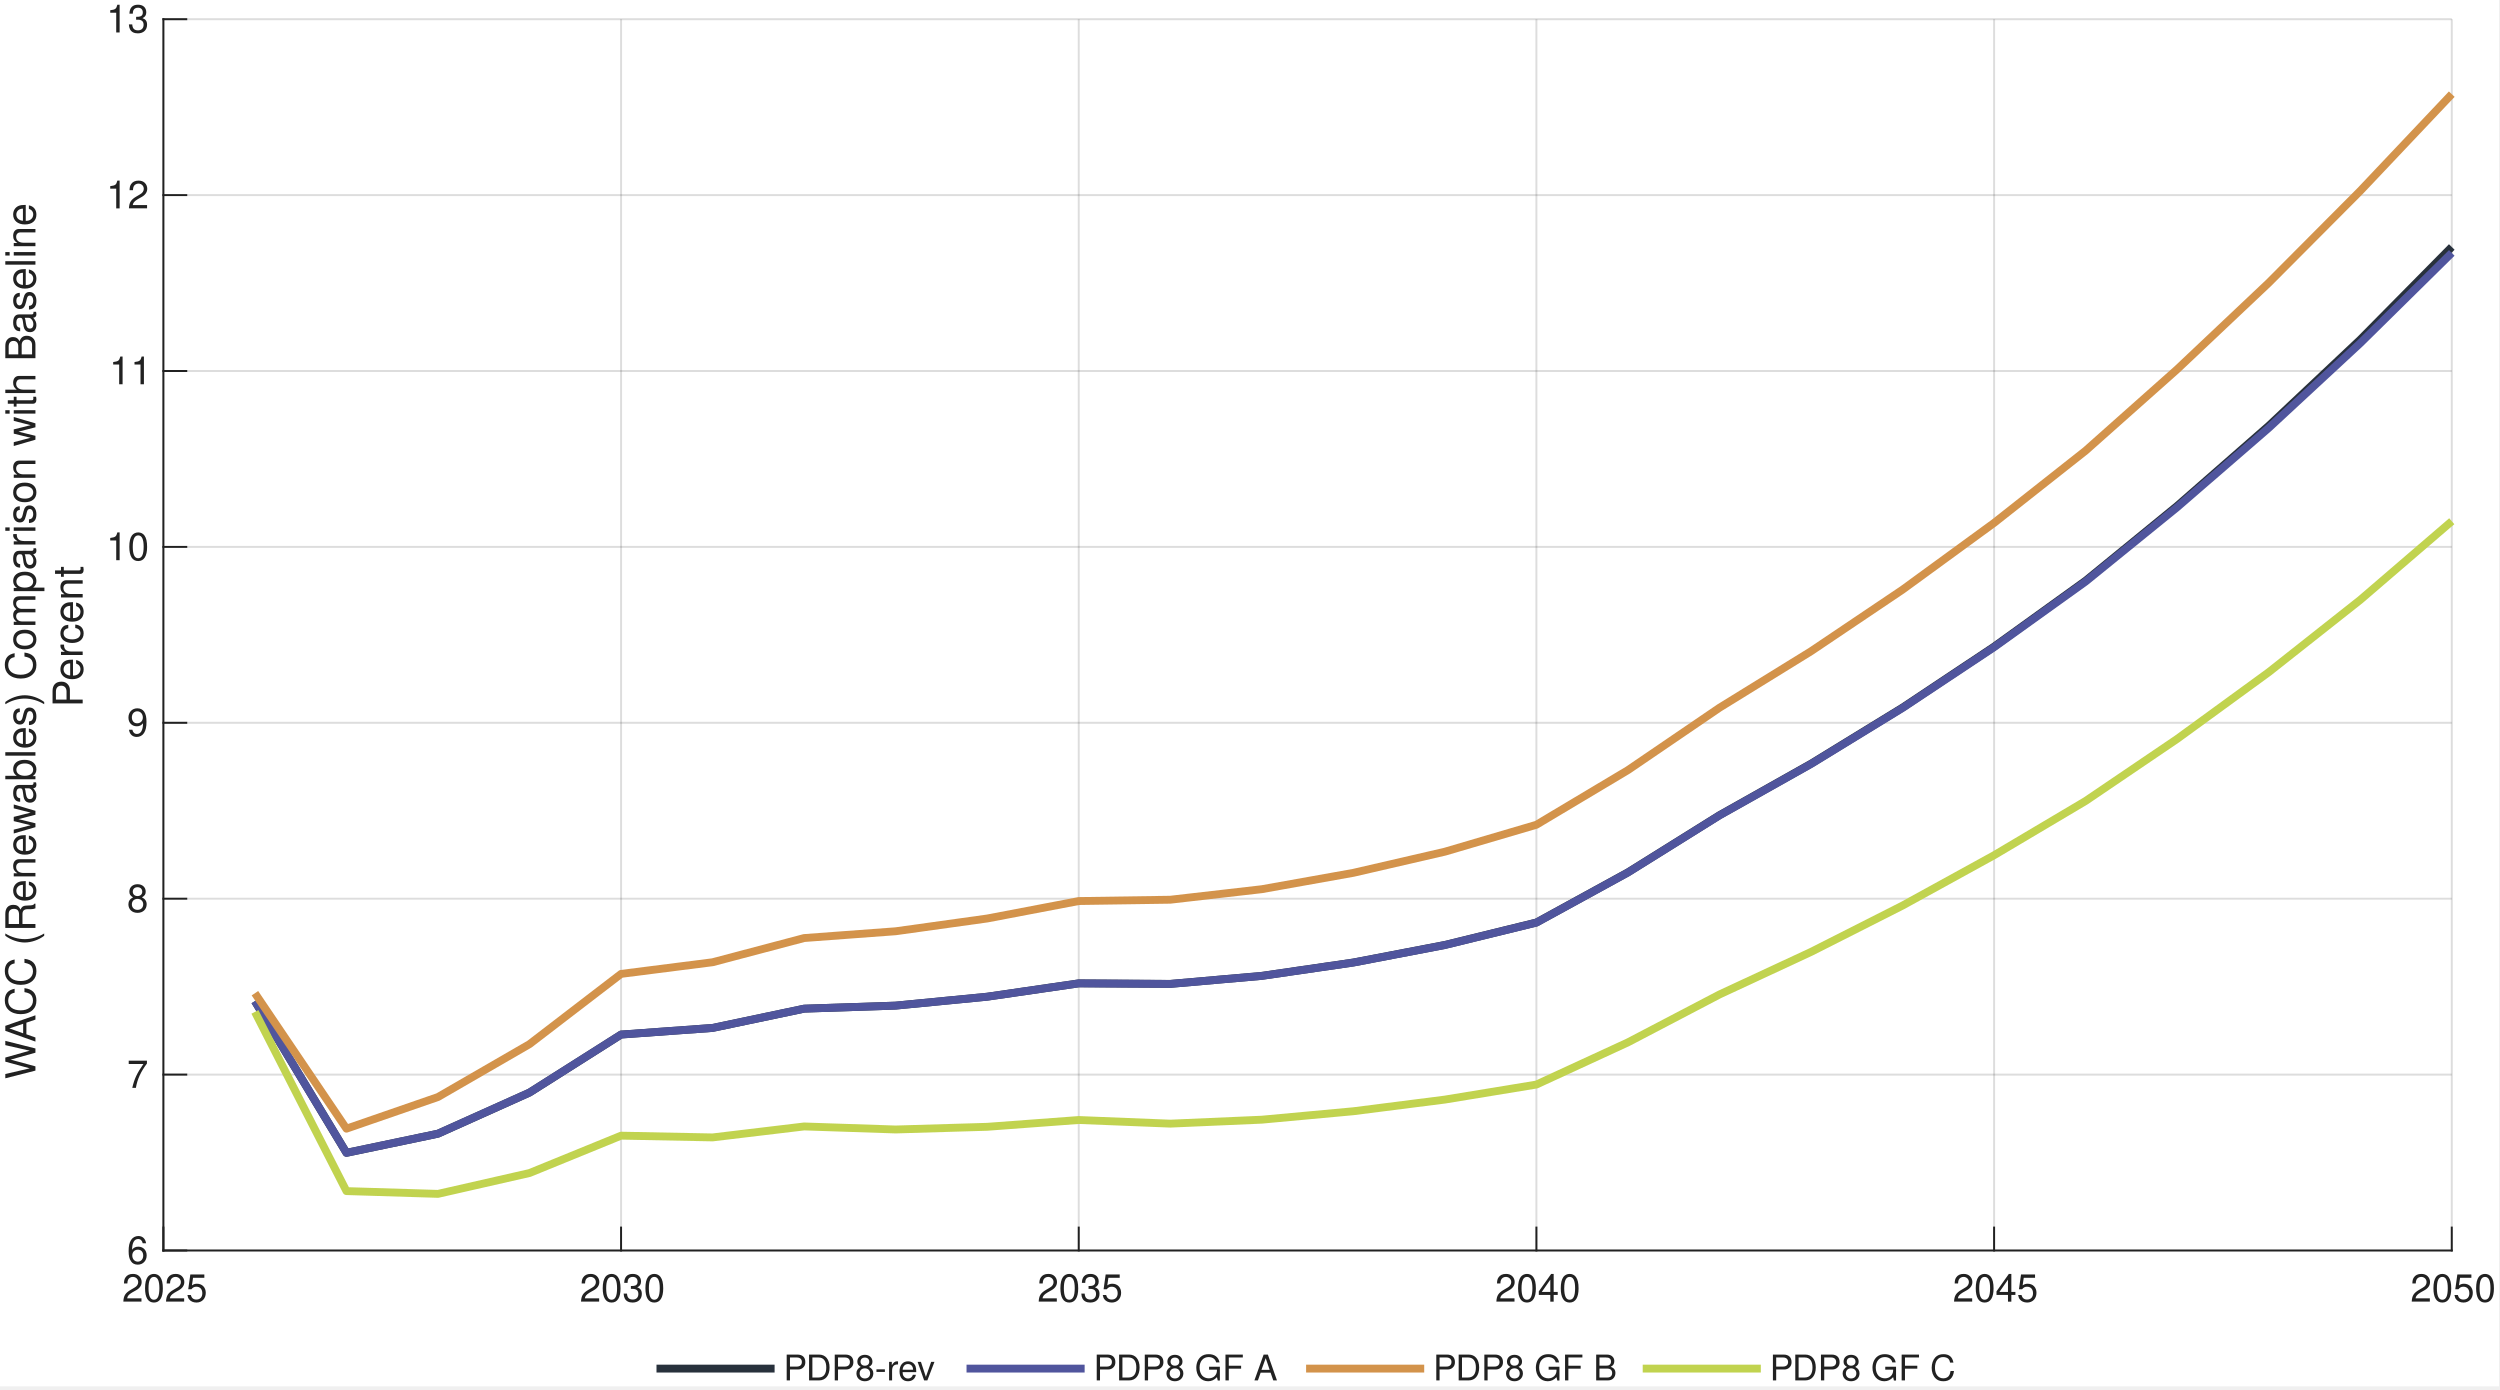
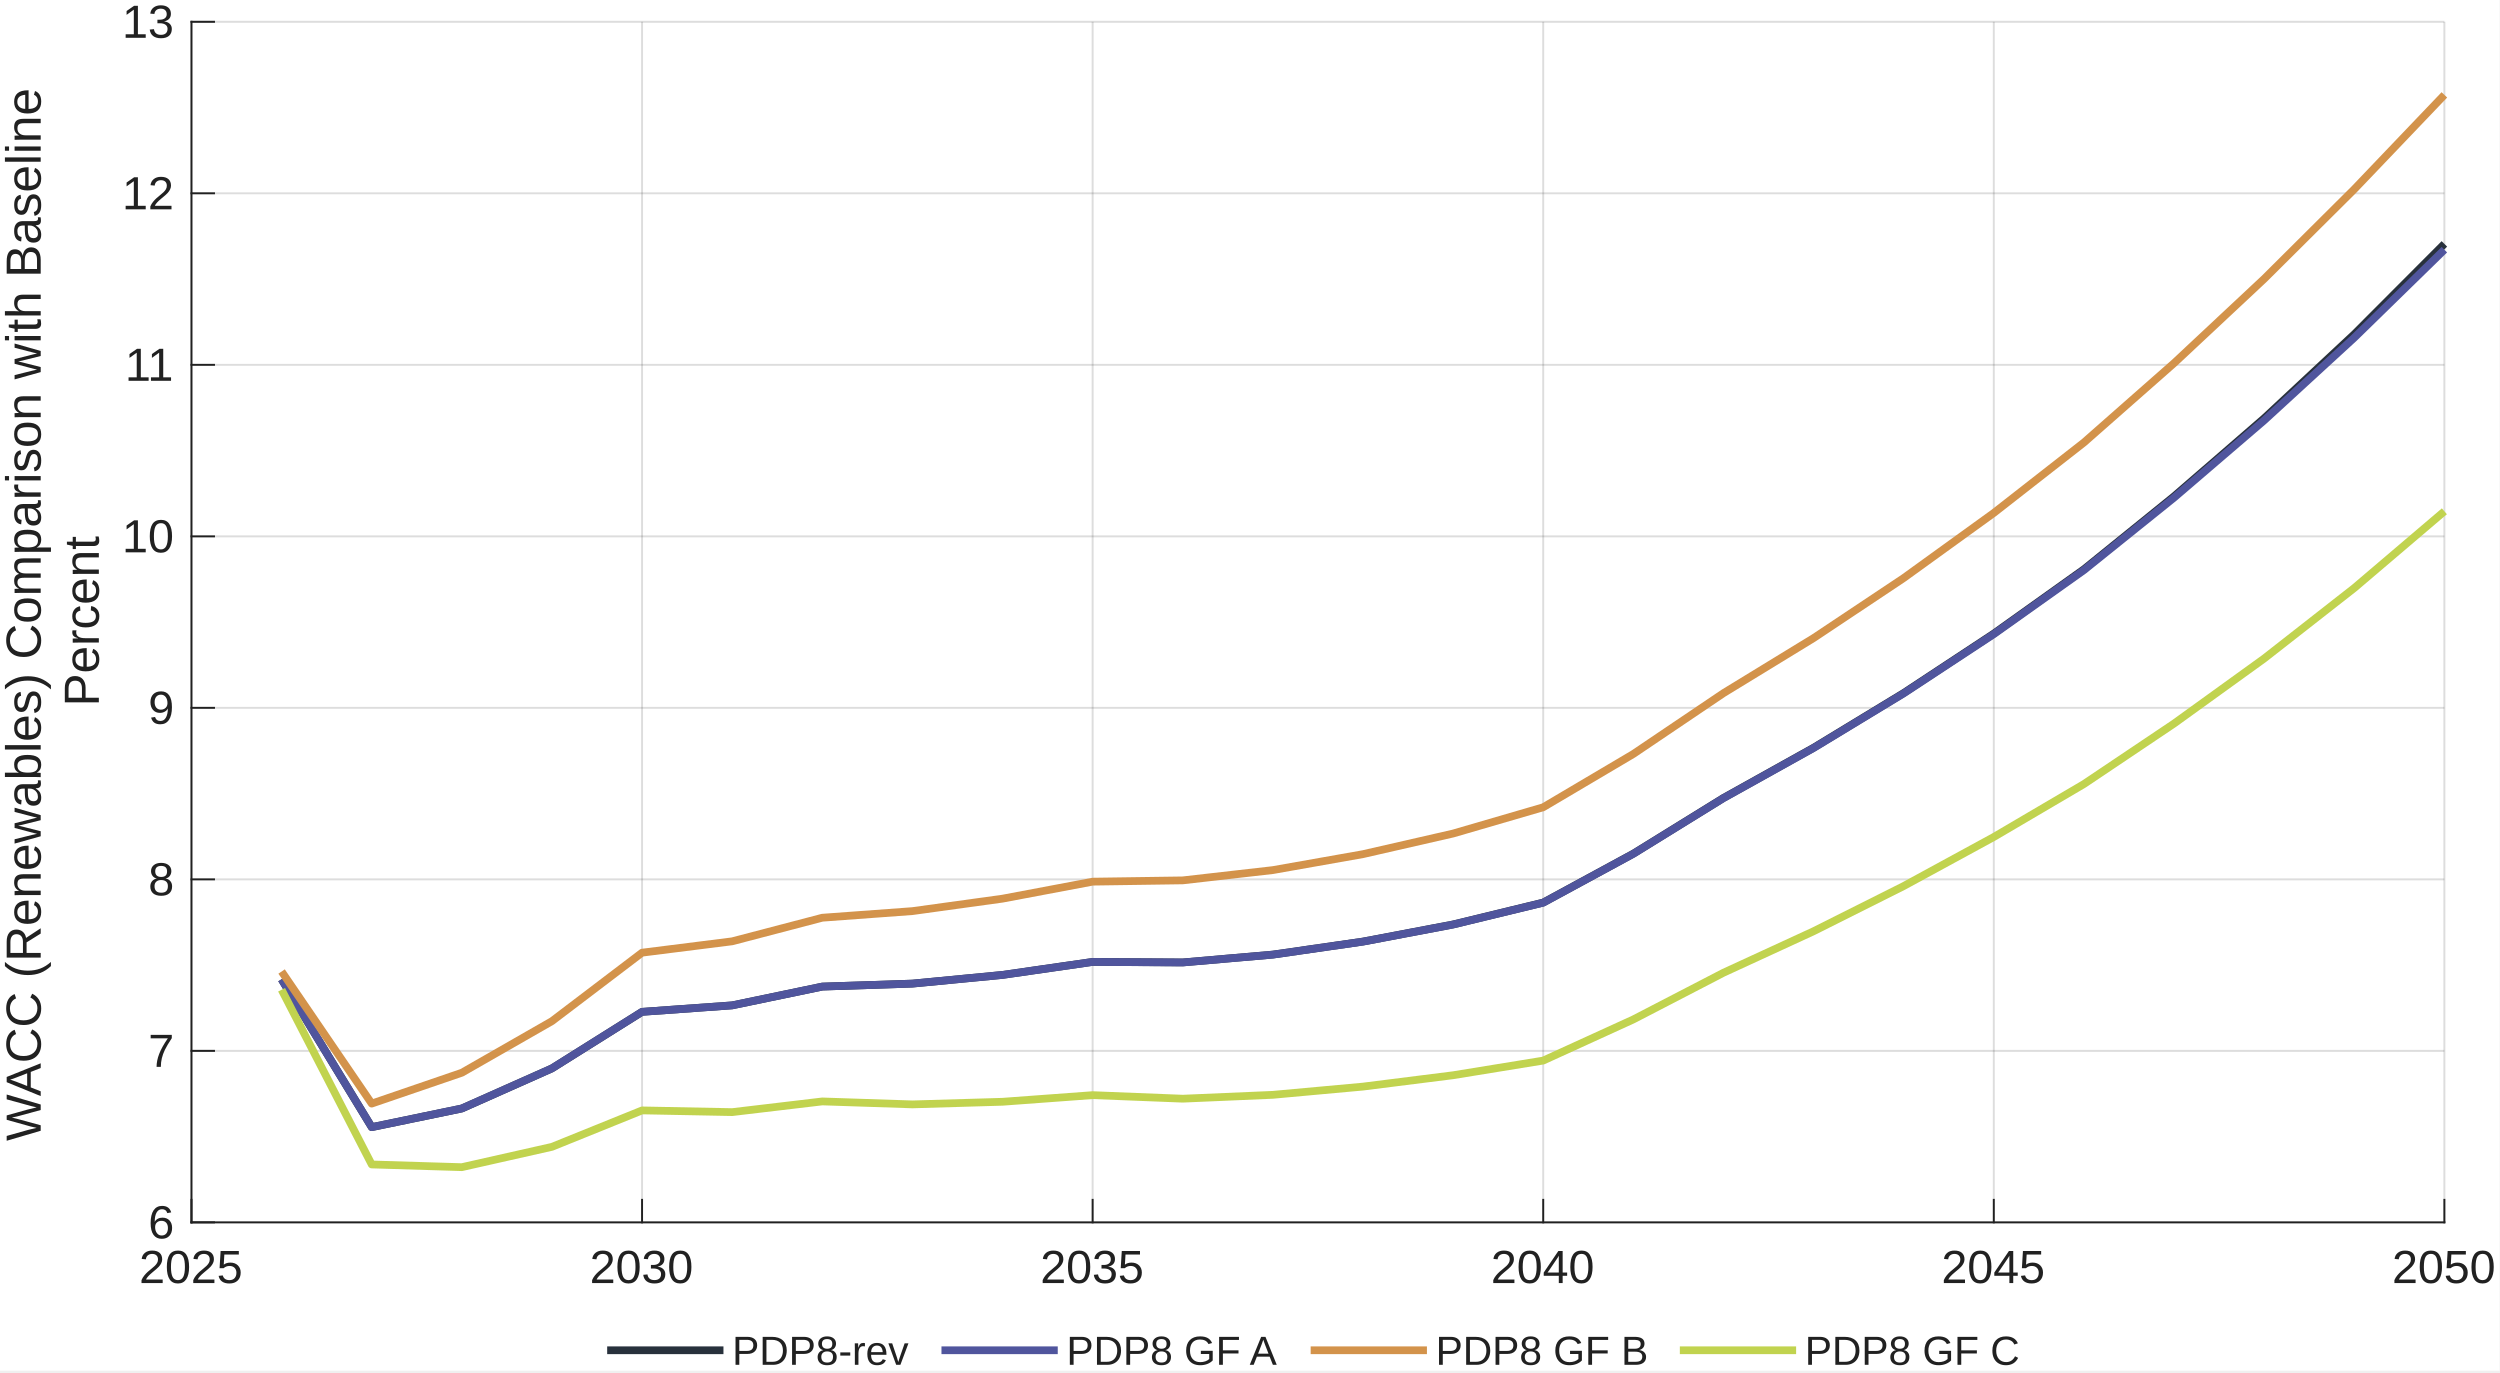
- <svg xmlns="http://www.w3.org/2000/svg" width="224.014mm" height="124.531mm" viewBox="0 0 635 353" version="1.2" baseProfile="tiny">
+ <svg xmlns="http://www.w3.org/2000/svg" width="227.542mm" height="124.883mm" viewBox="0 0 645 354" version="1.2" baseProfile="tiny">
  <defs>
</defs>
  <g fill="none" stroke="black" stroke-width="1" fill-rule="evenodd" stroke-linecap="square" stroke-linejoin="bevel">
-     <g fill="#ffffff" fill-opacity="1" stroke="none" transform="matrix(0.75,0,0,0.75,-56.0008,-23.625)" font-family="MS Shell Dlg 2" font-size="8.25" font-weight="400" font-style="normal">
-       <path vector-effect="none" fill-rule="evenodd" d="M73,30 L921,30 L921,501 L73,501 L73,30" />
+     <g fill="#ffffff" fill-opacity="1" stroke="none" transform="matrix(0.75,0,0,0.75,-48.1,-22.875)" font-family="MS Shell Dlg 2" font-size="8.25" font-weight="400" font-style="normal">
+       <path vector-effect="none" fill-rule="evenodd" d="M63,29 L924,29 L924,502 L63,502 L63,29" />
    </g>
-     <g fill="#ffffff" fill-opacity="1" stroke="none" transform="matrix(7.5e-05,0,0,7.5e-05,-56.0008,-23.625)" font-family="MS Shell Dlg 2" font-size="8.25" font-weight="400" font-style="normal">
-       <path vector-effect="none" fill-rule="evenodd" d="M1.3e+06,380000 L1.3e+06,4.55e+06 L9.05e+06,4.55e+06 L9.05e+06,380000 L1.3e+06,380000" />
+     <g fill="#ffffff" fill-opacity="1" stroke="none" transform="matrix(7.5e-05,0,0,7.5e-05,-48.1,-22.875)" font-family="MS Shell Dlg 2" font-size="8.25" font-weight="400" font-style="normal">
+       <path vector-effect="none" fill-rule="evenodd" d="M1.3e+06,380000 L1.3e+06,4.51e+06 L9.05e+06,4.51e+06 L9.05e+06,380000 L1.3e+06,380000" />
    </g>
-     <g fill="#212121" fill-opacity="0.149" stroke="#212121" stroke-opacity="0.149" stroke-width="0.667" stroke-linecap="butt" stroke-linejoin="round" transform="matrix(0.75,0,0,0.75,-56.0008,-23.625)" font-family="MS Shell Dlg 2" font-size="8.25" font-weight="400" font-style="normal">
-       <polyline fill="none" vector-effect="none" points="130,38 130,455 " />
-       <polyline fill="none" vector-effect="none" points="285,38 285,455 " />
-       <polyline fill="none" vector-effect="none" points="440,38 440,455 " />
-       <polyline fill="none" vector-effect="none" points="595,38 595,455 " />
-       <polyline fill="none" vector-effect="none" points="750,38 750,455 " />
-       <polyline fill="none" vector-effect="none" points="905,38 905,455 " />
-       <polyline fill="none" vector-effect="none" points="130,455 905,455 " />
-       <polyline fill="none" vector-effect="none" points="130,395.429 905,395.429 " />
-       <polyline fill="none" vector-effect="none" points="130,335.857 905,335.857 " />
-       <polyline fill="none" vector-effect="none" points="130,276.286 905,276.286 " />
-       <polyline fill="none" vector-effect="none" points="130,216.714 905,216.714 " />
-       <polyline fill="none" vector-effect="none" points="130,157.143 905,157.143 " />
-       <polyline fill="none" vector-effect="none" points="130,97.571 905,97.571 " />
+     <g fill="#212121" fill-opacity="0.149" stroke="#212121" stroke-opacity="0.149" stroke-width="0.667" stroke-linecap="butt" stroke-linejoin="round" transform="matrix(0.75,0,0,0.75,-48.1,-22.875)" font-family="MS Shell Dlg 2" font-size="8.25" font-weight="400" font-style="normal">
+       <polyline fill="none" vector-effect="none" points="130,38 130,451 " />
+       <polyline fill="none" vector-effect="none" points="285,38 285,451 " />
+       <polyline fill="none" vector-effect="none" points="440,38 440,451 " />
+       <polyline fill="none" vector-effect="none" points="595,38 595,451 " />
+       <polyline fill="none" vector-effect="none" points="750,38 750,451 " />
+       <polyline fill="none" vector-effect="none" points="905,38 905,451 " />
+       <polyline fill="none" vector-effect="none" points="130,451 905,451 " />
+       <polyline fill="none" vector-effect="none" points="130,392 905,392 " />
+       <polyline fill="none" vector-effect="none" points="130,333 905,333 " />
+       <polyline fill="none" vector-effect="none" points="130,274 905,274 " />
+       <polyline fill="none" vector-effect="none" points="130,215 905,215 " />
+       <polyline fill="none" vector-effect="none" points="130,156 905,156 " />
+       <polyline fill="none" vector-effect="none" points="130,97 905,97 " />
      <polyline fill="none" vector-effect="none" points="130,38 905,38 " />
    </g>
-     <g fill="#212121" fill-opacity="1" stroke="#212121" stroke-opacity="1" stroke-width="0.667" stroke-linecap="square" stroke-linejoin="round" transform="matrix(0.75,0,0,0.75,-56.0008,-23.625)" font-family="MS Shell Dlg 2" font-size="8.25" font-weight="400" font-style="normal">
-       <polyline fill="none" vector-effect="none" points="130,455 905,455 " />
-       <polyline fill="none" vector-effect="none" points="130,455 130,447.25 " />
-       <polyline fill="none" vector-effect="none" points="285,455 285,447.25 " />
-       <polyline fill="none" vector-effect="none" points="440,455 440,447.25 " />
-       <polyline fill="none" vector-effect="none" points="595,455 595,447.25 " />
-       <polyline fill="none" vector-effect="none" points="750,455 750,447.25 " />
-       <polyline fill="none" vector-effect="none" points="905,455 905,447.25 " />
+     <g fill="#212121" fill-opacity="1" stroke="#212121" stroke-opacity="1" stroke-width="0.667" stroke-linecap="square" stroke-linejoin="round" transform="matrix(0.75,0,0,0.75,-48.1,-22.875)" font-family="MS Shell Dlg 2" font-size="8.25" font-weight="400" font-style="normal">
+       <polyline fill="none" vector-effect="none" points="130,451 905,451 " />
+       <polyline fill="none" vector-effect="none" points="130,451 130,443.25 " />
+       <polyline fill="none" vector-effect="none" points="285,451 285,443.25 " />
+       <polyline fill="none" vector-effect="none" points="440,451 440,443.25 " />
+       <polyline fill="none" vector-effect="none" points="595,451 595,443.25 " />
+       <polyline fill="none" vector-effect="none" points="750,451 750,443.25 " />
+       <polyline fill="none" vector-effect="none" points="905,451 905,443.25 " />
    </g>
-     <g fill="#212121" fill-opacity="1" stroke="#212121" stroke-opacity="1" stroke-width="1" stroke-linecap="square" stroke-linejoin="bevel" transform="matrix(0.75,0,0,0.75,30.9992,330.625)" font-family="Helvetica" font-size="13" font-weight="400" font-style="normal">
-       <text fill="#212121" fill-opacity="1" stroke="none" xml:space="preserve" x="0" y="0" font-family="Helvetica" font-size="13" font-weight="400" font-style="normal">2025</text>
+     <g fill="#212121" fill-opacity="1" stroke="#212121" stroke-opacity="1" stroke-width="1" stroke-linecap="square" stroke-linejoin="bevel" transform="matrix(0.75,0,0,0.75,35.9,331.025)" font-family="Arial" font-size="16" font-weight="400" font-style="normal">
+       <text fill="#212121" fill-opacity="1" stroke="none" xml:space="preserve" x="0" y="0" font-family="Arial" font-size="16" font-weight="400" font-style="normal">2025</text>
    </g>
-     <g fill="#212121" fill-opacity="1" stroke="#212121" stroke-opacity="1" stroke-width="1" stroke-linecap="square" stroke-linejoin="bevel" transform="matrix(0.75,0,0,0.75,147.249,330.625)" font-family="Helvetica" font-size="13" font-weight="400" font-style="normal">
-       <text fill="#212121" fill-opacity="1" stroke="none" xml:space="preserve" x="0" y="0" font-family="Helvetica" font-size="13" font-weight="400" font-style="normal">2030</text>
+     <g fill="#212121" fill-opacity="1" stroke="#212121" stroke-opacity="1" stroke-width="1" stroke-linecap="square" stroke-linejoin="bevel" transform="matrix(0.75,0,0,0.75,152.15,331.025)" font-family="Arial" font-size="16" font-weight="400" font-style="normal">
+       <text fill="#212121" fill-opacity="1" stroke="none" xml:space="preserve" x="0" y="0" font-family="Arial" font-size="16" font-weight="400" font-style="normal">2030</text>
    </g>
-     <g fill="#212121" fill-opacity="1" stroke="#212121" stroke-opacity="1" stroke-width="1" stroke-linecap="square" stroke-linejoin="bevel" transform="matrix(0.75,0,0,0.75,263.499,330.625)" font-family="Helvetica" font-size="13" font-weight="400" font-style="normal">
-       <text fill="#212121" fill-opacity="1" stroke="none" xml:space="preserve" x="0" y="0" font-family="Helvetica" font-size="13" font-weight="400" font-style="normal">2035</text>
+     <g fill="#212121" fill-opacity="1" stroke="#212121" stroke-opacity="1" stroke-width="1" stroke-linecap="square" stroke-linejoin="bevel" transform="matrix(0.75,0,0,0.75,268.4,331.025)" font-family="Arial" font-size="16" font-weight="400" font-style="normal">
+       <text fill="#212121" fill-opacity="1" stroke="none" xml:space="preserve" x="0" y="0" font-family="Arial" font-size="16" font-weight="400" font-style="normal">2035</text>
    </g>
-     <g fill="#212121" fill-opacity="1" stroke="#212121" stroke-opacity="1" stroke-width="1" stroke-linecap="square" stroke-linejoin="bevel" transform="matrix(0.75,0,0,0.75,379.749,330.625)" font-family="Helvetica" font-size="13" font-weight="400" font-style="normal">
-       <text fill="#212121" fill-opacity="1" stroke="none" xml:space="preserve" x="0" y="0" font-family="Helvetica" font-size="13" font-weight="400" font-style="normal">2040</text>
+     <g fill="#212121" fill-opacity="1" stroke="#212121" stroke-opacity="1" stroke-width="1" stroke-linecap="square" stroke-linejoin="bevel" transform="matrix(0.75,0,0,0.75,384.65,331.025)" font-family="Arial" font-size="16" font-weight="400" font-style="normal">
+       <text fill="#212121" fill-opacity="1" stroke="none" xml:space="preserve" x="0" y="0" font-family="Arial" font-size="16" font-weight="400" font-style="normal">2040</text>
    </g>
-     <g fill="#212121" fill-opacity="1" stroke="#212121" stroke-opacity="1" stroke-width="1" stroke-linecap="square" stroke-linejoin="bevel" transform="matrix(0.75,0,0,0.75,495.999,330.625)" font-family="Helvetica" font-size="13" font-weight="400" font-style="normal">
-       <text fill="#212121" fill-opacity="1" stroke="none" xml:space="preserve" x="0" y="0" font-family="Helvetica" font-size="13" font-weight="400" font-style="normal">2045</text>
+     <g fill="#212121" fill-opacity="1" stroke="#212121" stroke-opacity="1" stroke-width="1" stroke-linecap="square" stroke-linejoin="bevel" transform="matrix(0.75,0,0,0.75,500.9,331.025)" font-family="Arial" font-size="16" font-weight="400" font-style="normal">
+       <text fill="#212121" fill-opacity="1" stroke="none" xml:space="preserve" x="0" y="0" font-family="Arial" font-size="16" font-weight="400" font-style="normal">2045</text>
    </g>
-     <g fill="#212121" fill-opacity="1" stroke="#212121" stroke-opacity="1" stroke-width="1" stroke-linecap="square" stroke-linejoin="bevel" transform="matrix(0.75,0,0,0.75,612.249,330.625)" font-family="Helvetica" font-size="13" font-weight="400" font-style="normal">
-       <text fill="#212121" fill-opacity="1" stroke="none" xml:space="preserve" x="0" y="0" font-family="Helvetica" font-size="13" font-weight="400" font-style="normal">2050</text>
+     <g fill="#212121" fill-opacity="1" stroke="#212121" stroke-opacity="1" stroke-width="1" stroke-linecap="square" stroke-linejoin="bevel" transform="matrix(0.75,0,0,0.75,617.15,331.025)" font-family="Arial" font-size="16" font-weight="400" font-style="normal">
+       <text fill="#212121" fill-opacity="1" stroke="none" xml:space="preserve" x="0" y="0" font-family="Arial" font-size="16" font-weight="400" font-style="normal">2050</text>
    </g>
-     <g fill="#212121" fill-opacity="1" stroke="#212121" stroke-opacity="1" stroke-width="1" stroke-linecap="square" stroke-linejoin="bevel" transform="matrix(0,-0.75,0.75,0,9.00001,274.125)" font-family="Helvetica" font-size="14" font-weight="400" font-style="normal">
-       <text fill="#212121" fill-opacity="1" stroke="none" xml:space="preserve" x="0" y="0" font-family="Helvetica" font-size="14" font-weight="400" font-style="normal">WACC (Renewables) Comparison with Baseline</text>
+     <g fill="#212121" fill-opacity="1" stroke="#212121" stroke-opacity="1" stroke-width="1" stroke-linecap="square" stroke-linejoin="bevel" transform="matrix(0,-0.75,0.75,0,10.5,294.375)" font-family="Arial" font-size="17" font-weight="400" font-style="normal">
+       <text fill="#212121" fill-opacity="1" stroke="none" xml:space="preserve" x="0" y="0" font-family="Arial" font-size="17" font-weight="400" font-style="normal">WACC (Renewables) Comparison with Baseline</text>
    </g>
-     <g fill="#212121" fill-opacity="1" stroke="#212121" stroke-opacity="1" stroke-width="1" stroke-linecap="square" stroke-linejoin="bevel" transform="matrix(0,-0.75,0.75,0,21,179.625)" font-family="Helvetica" font-size="14" font-weight="400" font-style="normal">
-       <text fill="#212121" fill-opacity="1" stroke="none" xml:space="preserve" x="0" y="0" font-family="Helvetica" font-size="14" font-weight="400" font-style="normal">Percent</text>
+     <g fill="#212121" fill-opacity="1" stroke="#212121" stroke-opacity="1" stroke-width="1" stroke-linecap="square" stroke-linejoin="bevel" transform="matrix(0,-0.75,0.75,0,25.5,182.25)" font-family="Arial" font-size="17" font-weight="400" font-style="normal">
+       <text fill="#212121" fill-opacity="1" stroke="none" xml:space="preserve" x="0" y="0" font-family="Arial" font-size="17" font-weight="400" font-style="normal">Percent</text>
    </g>
-     <g fill="#212121" fill-opacity="1" stroke="#212121" stroke-opacity="1" stroke-width="0.667" stroke-linecap="square" stroke-linejoin="round" transform="matrix(0.75,0,0,0.75,-56.0008,-23.625)" font-family="Helvetica" font-size="14" font-weight="400" font-style="normal">
-       <polyline fill="none" vector-effect="none" points="130,455 130,38 " />
-       <polyline fill="none" vector-effect="none" points="130,455 137.75,455 " />
-       <polyline fill="none" vector-effect="none" points="130,395.429 137.75,395.429 " />
-       <polyline fill="none" vector-effect="none" points="130,335.857 137.75,335.857 " />
-       <polyline fill="none" vector-effect="none" points="130,276.286 137.75,276.286 " />
-       <polyline fill="none" vector-effect="none" points="130,216.714 137.75,216.714 " />
-       <polyline fill="none" vector-effect="none" points="130,157.143 137.75,157.143 " />
-       <polyline fill="none" vector-effect="none" points="130,97.571 137.75,97.571 " />
+     <g fill="#212121" fill-opacity="1" stroke="#212121" stroke-opacity="1" stroke-width="0.667" stroke-linecap="square" stroke-linejoin="round" transform="matrix(0.75,0,0,0.75,-48.1,-22.875)" font-family="Arial" font-size="17" font-weight="400" font-style="normal">
+       <polyline fill="none" vector-effect="none" points="130,451 130,38 " />
+       <polyline fill="none" vector-effect="none" points="130,451 137.75,451 " />
+       <polyline fill="none" vector-effect="none" points="130,392 137.75,392 " />
+       <polyline fill="none" vector-effect="none" points="130,333 137.75,333 " />
+       <polyline fill="none" vector-effect="none" points="130,274 137.75,274 " />
+       <polyline fill="none" vector-effect="none" points="130,215 137.75,215 " />
+       <polyline fill="none" vector-effect="none" points="130,156 137.75,156 " />
+       <polyline fill="none" vector-effect="none" points="130,97 137.75,97 " />
      <polyline fill="none" vector-effect="none" points="130,38 137.75,38 " />
    </g>
-     <g fill="#212121" fill-opacity="1" stroke="#212121" stroke-opacity="1" stroke-width="1" stroke-linecap="square" stroke-linejoin="bevel" transform="matrix(0.75,0,0,0.75,32.2503,321)" font-family="Helvetica" font-size="13" font-weight="400" font-style="normal">
-       <text fill="#212121" fill-opacity="1" stroke="none" xml:space="preserve" x="0" y="0" font-family="Helvetica" font-size="13" font-weight="400" font-style="normal">6</text>
+     <g fill="#212121" fill-opacity="1" stroke="#212121" stroke-opacity="1" stroke-width="1" stroke-linecap="square" stroke-linejoin="bevel" transform="matrix(0.75,0,0,0.75,38.2509,319.5)" font-family="Arial" font-size="16" font-weight="400" font-style="normal">
+       <text fill="#212121" fill-opacity="1" stroke="none" xml:space="preserve" x="0" y="0" font-family="Arial" font-size="16" font-weight="400" font-style="normal">6</text>
    </g>
-     <g fill="#212121" fill-opacity="1" stroke="#212121" stroke-opacity="1" stroke-width="1" stroke-linecap="square" stroke-linejoin="bevel" transform="matrix(0.75,0,0,0.75,32.2503,276.321)" font-family="Helvetica" font-size="13" font-weight="400" font-style="normal">
-       <text fill="#212121" fill-opacity="1" stroke="none" xml:space="preserve" x="0" y="0" font-family="Helvetica" font-size="13" font-weight="400" font-style="normal">7</text>
+     <g fill="#212121" fill-opacity="1" stroke="#212121" stroke-opacity="1" stroke-width="1" stroke-linecap="square" stroke-linejoin="bevel" transform="matrix(0.75,0,0,0.75,38.2509,275.25)" font-family="Arial" font-size="16" font-weight="400" font-style="normal">
+       <text fill="#212121" fill-opacity="1" stroke="none" xml:space="preserve" x="0" y="0" font-family="Arial" font-size="16" font-weight="400" font-style="normal">7</text>
    </g>
-     <g fill="#212121" fill-opacity="1" stroke="#212121" stroke-opacity="1" stroke-width="1" stroke-linecap="square" stroke-linejoin="bevel" transform="matrix(0.75,0,0,0.75,32.2503,231.643)" font-family="Helvetica" font-size="13" font-weight="400" font-style="normal">
-       <text fill="#212121" fill-opacity="1" stroke="none" xml:space="preserve" x="0" y="0" font-family="Helvetica" font-size="13" font-weight="400" font-style="normal">8</text>
+     <g fill="#212121" fill-opacity="1" stroke="#212121" stroke-opacity="1" stroke-width="1" stroke-linecap="square" stroke-linejoin="bevel" transform="matrix(0.75,0,0,0.75,38.2509,231)" font-family="Arial" font-size="16" font-weight="400" font-style="normal">
+       <text fill="#212121" fill-opacity="1" stroke="none" xml:space="preserve" x="0" y="0" font-family="Arial" font-size="16" font-weight="400" font-style="normal">8</text>
    </g>
-     <g fill="#212121" fill-opacity="1" stroke="#212121" stroke-opacity="1" stroke-width="1" stroke-linecap="square" stroke-linejoin="bevel" transform="matrix(0.75,0,0,0.75,32.2503,186.964)" font-family="Helvetica" font-size="13" font-weight="400" font-style="normal">
-       <text fill="#212121" fill-opacity="1" stroke="none" xml:space="preserve" x="0" y="0" font-family="Helvetica" font-size="13" font-weight="400" font-style="normal">9</text>
+     <g fill="#212121" fill-opacity="1" stroke="#212121" stroke-opacity="1" stroke-width="1" stroke-linecap="square" stroke-linejoin="bevel" transform="matrix(0.75,0,0,0.75,38.2509,186.75)" font-family="Arial" font-size="16" font-weight="400" font-style="normal">
+       <text fill="#212121" fill-opacity="1" stroke="none" xml:space="preserve" x="0" y="0" font-family="Arial" font-size="16" font-weight="400" font-style="normal">9</text>
    </g>
-     <g fill="#212121" fill-opacity="1" stroke="#212121" stroke-opacity="1" stroke-width="1" stroke-linecap="square" stroke-linejoin="bevel" transform="matrix(0.75,0,0,0.75,27.0003,142.286)" font-family="Helvetica" font-size="13" font-weight="400" font-style="normal">
-       <text fill="#212121" fill-opacity="1" stroke="none" xml:space="preserve" x="0" y="0" font-family="Helvetica" font-size="13" font-weight="400" font-style="normal">10</text>
+     <g fill="#212121" fill-opacity="1" stroke="#212121" stroke-opacity="1" stroke-width="1" stroke-linecap="square" stroke-linejoin="bevel" transform="matrix(0.75,0,0,0.75,31.5009,142.5)" font-family="Arial" font-size="16" font-weight="400" font-style="normal">
+       <text fill="#212121" fill-opacity="1" stroke="none" xml:space="preserve" x="0" y="0" font-family="Arial" font-size="16" font-weight="400" font-style="normal">10</text>
    </g>
-     <g fill="#212121" fill-opacity="1" stroke="#212121" stroke-opacity="1" stroke-width="1" stroke-linecap="square" stroke-linejoin="bevel" transform="matrix(0.75,0,0,0.75,27.7503,97.6071)" font-family="Helvetica" font-size="13" font-weight="400" font-style="normal">
-       <text fill="#212121" fill-opacity="1" stroke="none" xml:space="preserve" x="0" y="0" font-family="Helvetica" font-size="13" font-weight="400" font-style="normal">11</text>
+     <g fill="#212121" fill-opacity="1" stroke="#212121" stroke-opacity="1" stroke-width="1" stroke-linecap="square" stroke-linejoin="bevel" transform="matrix(0.75,0,0,0.75,32.2509,98.25)" font-family="Arial" font-size="16" font-weight="400" font-style="normal">
+       <text fill="#212121" fill-opacity="1" stroke="none" xml:space="preserve" x="0" y="0" font-family="Arial" font-size="16" font-weight="400" font-style="normal">11</text>
    </g>
-     <g fill="#212121" fill-opacity="1" stroke="#212121" stroke-opacity="1" stroke-width="1" stroke-linecap="square" stroke-linejoin="bevel" transform="matrix(0.75,0,0,0.75,27.0003,52.9286)" font-family="Helvetica" font-size="13" font-weight="400" font-style="normal">
-       <text fill="#212121" fill-opacity="1" stroke="none" xml:space="preserve" x="0" y="0" font-family="Helvetica" font-size="13" font-weight="400" font-style="normal">12</text>
+     <g fill="#212121" fill-opacity="1" stroke="#212121" stroke-opacity="1" stroke-width="1" stroke-linecap="square" stroke-linejoin="bevel" transform="matrix(0.75,0,0,0.75,31.5009,54)" font-family="Arial" font-size="16" font-weight="400" font-style="normal">
+       <text fill="#212121" fill-opacity="1" stroke="none" xml:space="preserve" x="0" y="0" font-family="Arial" font-size="16" font-weight="400" font-style="normal">12</text>
    </g>
-     <g fill="#212121" fill-opacity="1" stroke="#212121" stroke-opacity="1" stroke-width="1" stroke-linecap="square" stroke-linejoin="bevel" transform="matrix(0.75,0,0,0.75,27.0003,8.25)" font-family="Helvetica" font-size="13" font-weight="400" font-style="normal">
-       <text fill="#212121" fill-opacity="1" stroke="none" xml:space="preserve" x="0" y="0" font-family="Helvetica" font-size="13" font-weight="400" font-style="normal">13</text>
+     <g fill="#212121" fill-opacity="1" stroke="#212121" stroke-opacity="1" stroke-width="1" stroke-linecap="square" stroke-linejoin="bevel" transform="matrix(0.75,0,0,0.75,31.5009,9.75)" font-family="Arial" font-size="16" font-weight="400" font-style="normal">
+       <text fill="#212121" fill-opacity="1" stroke="none" xml:space="preserve" x="0" y="0" font-family="Arial" font-size="16" font-weight="400" font-style="normal">13</text>
    </g>
-     <g fill="none" stroke="#28313c" stroke-opacity="1" stroke-width="2.667" stroke-linecap="butt" stroke-linejoin="round" transform="matrix(0.75,0,0,0.75,-56.0008,-23.625)" font-family="Helvetica" font-size="13" font-weight="400" font-style="normal">
-       <polyline fill="none" vector-effect="none" points="161,370.563 192,421.925 223,415.437 254,401.51 285,381.869 316,379.622 347,373.099 378,372.065 409,369.046 440,364.521 471,364.71 502,361.986 533,357.462 564,351.518 595,343.918 626,326.93 657,307.58 688,290.143 719,271.131 750,250.491 781,228.16 812,202.831 843,175.717 874,146.528 905,115.143 " />
+     <g fill="none" stroke="#28313c" stroke-opacity="1" stroke-width="2.667" stroke-linecap="butt" stroke-linejoin="round" transform="matrix(0.75,0,0,0.75,-48.1,-22.875)" font-family="Arial" font-size="16" font-weight="400" font-style="normal">
+       <polyline fill="none" vector-effect="none" points="161,367.373 192,418.243 223,411.817 254,398.023 285,378.57 316,376.345 347,369.884 378,368.86 409,365.87 440,361.389 471,361.576 502,358.878 533,354.398 564,348.511 595,340.984 626,324.158 657,304.994 688,287.724 719,268.895 750,248.453 781,226.336 812,201.249 843,174.396 874,145.487 905,114.403 " />
    </g>
-     <g fill="none" stroke="#50559d" stroke-opacity="1" stroke-width="2.667" stroke-linecap="butt" stroke-linejoin="round" transform="matrix(0.75,0,0,0.75,-56.0008,-23.625)" font-family="Helvetica" font-size="13" font-weight="400" font-style="normal">
-       <polyline fill="none" vector-effect="none" points="161,370.559 192,421.924 223,415.437 254,401.511 285,381.872 316,379.627 347,373.105 378,372.073 409,369.056 440,364.534 471,364.725 502,362.005 533,357.486 564,351.549 595,343.96 626,326.984 657,307.65 688,290.238 719,271.264 750,250.683 781,228.448 812,203.279 843,176.437 874,147.718 905,117.157 " />
+     <g fill="none" stroke="#50559d" stroke-opacity="1" stroke-width="2.667" stroke-linecap="butt" stroke-linejoin="round" transform="matrix(0.75,0,0,0.75,-48.1,-22.875)" font-family="Arial" font-size="16" font-weight="400" font-style="normal">
+       <polyline fill="none" vector-effect="none" points="161,367.369 192,418.241 223,411.816 254,398.024 285,378.574 316,376.35 347,369.891 378,368.868 409,365.88 440,361.402 471,361.591 502,358.897 533,354.422 564,348.542 595,341.025 626,324.212 657,305.064 688,287.818 719,269.026 750,248.643 781,226.621 812,201.694 843,175.109 874,146.666 905,116.398 " />
    </g>
-     <g fill="none" stroke="#d3934b" stroke-opacity="1" stroke-width="2.667" stroke-linecap="butt" stroke-linejoin="round" transform="matrix(0.75,0,0,0.75,-56.0008,-23.625)" font-family="Helvetica" font-size="13" font-weight="400" font-style="normal">
-       <polyline fill="none" vector-effect="none" points="161,367.863 192,413.742 223,403.022 254,385.105 285,361.323 316,357.379 347,349.183 378,346.887 409,342.564 440,336.657 471,336.207 502,332.64 533,327.101 564,319.941 595,310.816 626,292.307 657,271.187 688,252.056 719,231.2 750,208.588 781,184.13 812,156.569 843,127.29 874,96.156 905,63.383 " />
+     <g fill="none" stroke="#d3934b" stroke-opacity="1" stroke-width="2.667" stroke-linecap="butt" stroke-linejoin="round" transform="matrix(0.75,0,0,0.75,-48.1,-22.875)" font-family="Arial" font-size="16" font-weight="400" font-style="normal">
+       <polyline fill="none" vector-effect="none" points="161,364.699 192,410.137 223,399.521 254,381.776 285,358.222 316,354.315 347,346.198 378,343.924 409,339.642 440,333.793 471,333.347 502,329.813 533,324.328 564,317.236 595,308.199 626,289.868 657,268.95 688,250.003 719,229.346 750,206.952 781,182.728 812,155.431 843,126.433 874,95.599 905,63.139 " />
    </g>
-     <g fill="none" stroke="#c1d34f" stroke-opacity="1" stroke-width="2.667" stroke-linecap="butt" stroke-linejoin="round" transform="matrix(0.75,0,0,0.75,-56.0008,-23.625)" font-family="Helvetica" font-size="13" font-weight="400" font-style="normal">
-       <polyline fill="none" vector-effect="none" points="161,374.195 192,434.884 223,435.825 254,428.765 285,416.109 316,416.704 347,412.991 378,414.018 409,413.111 440,410.806 471,412.04 502,410.699 533,407.84 564,403.893 595,398.8 626,384.509 657,368.294 688,353.881 719,338.185 750,321.14 781,302.755 812,281.744 843,259.154 874,234.666 905,208.019 " />
+     <g fill="none" stroke="#c1d34f" stroke-opacity="1" stroke-width="2.667" stroke-linecap="butt" stroke-linejoin="round" transform="matrix(0.75,0,0,0.75,-48.1,-22.875)" font-family="Arial" font-size="16" font-weight="400" font-style="normal">
+       <polyline fill="none" vector-effect="none" points="161,370.97 192,431.077 223,432.009 254,425.016 285,412.482 316,413.071 347,409.394 378,410.411 409,409.512 440,407.23 471,408.452 502,407.124 533,404.293 564,400.383 595,395.339 626,381.185 657,365.126 688,350.851 719,335.306 750,318.424 781,300.216 812,279.406 843,257.033 874,232.779 905,206.388 " />
    </g>
-     <g fill="#28313c" fill-opacity="1" stroke="#28313c" stroke-opacity="1" stroke-width="2.667" stroke-linecap="butt" stroke-linejoin="round" transform="matrix(0.75,0,0,0.75,-56.0008,-23.625)" font-family="Helvetica" font-size="13" font-weight="400" font-style="normal">
-       <polyline fill="none" vector-effect="none" points="297,495 337,495 " />
+     <g fill="#28313c" fill-opacity="1" stroke="#28313c" stroke-opacity="1" stroke-width="2.667" stroke-linecap="butt" stroke-linejoin="round" transform="matrix(0.75,0,0,0.75,-48.1,-22.875)" font-family="Arial" font-size="16" font-weight="400" font-style="normal">
+       <polyline fill="none" vector-effect="none" points="273,495 313,495 " />
    </g>
-     <g fill="#50559d" fill-opacity="1" stroke="#50559d" stroke-opacity="1" stroke-width="2.667" stroke-linecap="butt" stroke-linejoin="round" transform="matrix(0.75,0,0,0.75,-56.0008,-23.625)" font-family="Helvetica" font-size="13" font-weight="400" font-style="normal">
-       <polyline fill="none" vector-effect="none" points="402,495 442,495 " />
+     <g fill="#50559d" fill-opacity="1" stroke="#50559d" stroke-opacity="1" stroke-width="2.667" stroke-linecap="butt" stroke-linejoin="round" transform="matrix(0.75,0,0,0.75,-48.1,-22.875)" font-family="Arial" font-size="16" font-weight="400" font-style="normal">
+       <polyline fill="none" vector-effect="none" points="388,495 428,495 " />
    </g>
-     <g fill="#d3934b" fill-opacity="1" stroke="#d3934b" stroke-opacity="1" stroke-width="2.667" stroke-linecap="butt" stroke-linejoin="round" transform="matrix(0.75,0,0,0.75,-56.0008,-23.625)" font-family="Helvetica" font-size="13" font-weight="400" font-style="normal">
-       <polyline fill="none" vector-effect="none" points="517,495 557,495 " />
+     <g fill="#d3934b" fill-opacity="1" stroke="#d3934b" stroke-opacity="1" stroke-width="2.667" stroke-linecap="butt" stroke-linejoin="round" transform="matrix(0.75,0,0,0.75,-48.1,-22.875)" font-family="Arial" font-size="16" font-weight="400" font-style="normal">
+       <polyline fill="none" vector-effect="none" points="515,495 555,495 " />
    </g>
-     <g fill="#c1d34f" fill-opacity="1" stroke="#c1d34f" stroke-opacity="1" stroke-width="2.667" stroke-linecap="butt" stroke-linejoin="round" transform="matrix(0.75,0,0,0.75,-56.0008,-23.625)" font-family="Helvetica" font-size="13" font-weight="400" font-style="normal">
-       <polyline fill="none" vector-effect="none" points="631,495 671,495 " />
+     <g fill="#c1d34f" fill-opacity="1" stroke="#c1d34f" stroke-opacity="1" stroke-width="2.667" stroke-linecap="butt" stroke-linejoin="round" transform="matrix(0.75,0,0,0.75,-48.1,-22.875)" font-family="Arial" font-size="16" font-weight="400" font-style="normal">
+       <polyline fill="none" vector-effect="none" points="642,495 682,495 " />
    </g>
-     <g fill="#212121" fill-opacity="1" stroke="#212121" stroke-opacity="1" stroke-width="1" stroke-linecap="square" stroke-linejoin="bevel" transform="matrix(0.75,0,0,0.75,198.999,350.625)" font-family="Helvetica" font-size="12" font-weight="400" font-style="normal">
-       <text fill="#212121" fill-opacity="1" stroke="none" xml:space="preserve" x="0" y="0" font-family="Helvetica" font-size="12" font-weight="400" font-style="normal">PDP8-rev</text>
+     <g fill="#212121" fill-opacity="1" stroke="#212121" stroke-opacity="1" stroke-width="1" stroke-linecap="square" stroke-linejoin="bevel" transform="matrix(0.75,0,0,0.75,188.9,352.125)" font-family="Arial" font-size="14" font-weight="400" font-style="normal">
+       <text fill="#212121" fill-opacity="1" stroke="none" xml:space="preserve" x="0" y="0" font-family="Arial" font-size="14" font-weight="400" font-style="normal">PDP8-rev</text>
    </g>
-     <g fill="#212121" fill-opacity="1" stroke="#212121" stroke-opacity="1" stroke-width="1" stroke-linecap="square" stroke-linejoin="bevel" transform="matrix(0.75,0,0,0.75,277.749,350.625)" font-family="Helvetica" font-size="12" font-weight="400" font-style="normal">
-       <text fill="#212121" fill-opacity="1" stroke="none" xml:space="preserve" x="0" y="0" font-family="Helvetica" font-size="12" font-weight="400" font-style="normal">PDP8 GF A</text>
+     <g fill="#212121" fill-opacity="1" stroke="#212121" stroke-opacity="1" stroke-width="1" stroke-linecap="square" stroke-linejoin="bevel" transform="matrix(0.75,0,0,0.75,275.15,352.125)" font-family="Arial" font-size="14" font-weight="400" font-style="normal">
+       <text fill="#212121" fill-opacity="1" stroke="none" xml:space="preserve" x="0" y="0" font-family="Arial" font-size="14" font-weight="400" font-style="normal">PDP8 GF A</text>
    </g>
-     <g fill="#212121" fill-opacity="1" stroke="#212121" stroke-opacity="1" stroke-width="1" stroke-linecap="square" stroke-linejoin="bevel" transform="matrix(0.75,0,0,0.75,363.999,350.625)" font-family="Helvetica" font-size="12" font-weight="400" font-style="normal">
-       <text fill="#212121" fill-opacity="1" stroke="none" xml:space="preserve" x="0" y="0" font-family="Helvetica" font-size="12" font-weight="400" font-style="normal">PDP8 GF B</text>
+     <g fill="#212121" fill-opacity="1" stroke="#212121" stroke-opacity="1" stroke-width="1" stroke-linecap="square" stroke-linejoin="bevel" transform="matrix(0.75,0,0,0.75,370.4,352.125)" font-family="Arial" font-size="14" font-weight="400" font-style="normal">
+       <text fill="#212121" fill-opacity="1" stroke="none" xml:space="preserve" x="0" y="0" font-family="Arial" font-size="14" font-weight="400" font-style="normal">PDP8 GF B</text>
    </g>
-     <g fill="#212121" fill-opacity="1" stroke="#212121" stroke-opacity="1" stroke-width="1" stroke-linecap="square" stroke-linejoin="bevel" transform="matrix(0.75,0,0,0.75,449.499,350.625)" font-family="Helvetica" font-size="12" font-weight="400" font-style="normal">
-       <text fill="#212121" fill-opacity="1" stroke="none" xml:space="preserve" x="0" y="0" font-family="Helvetica" font-size="12" font-weight="400" font-style="normal">PDP8 GF C</text>
+     <g fill="#212121" fill-opacity="1" stroke="#212121" stroke-opacity="1" stroke-width="1" stroke-linecap="square" stroke-linejoin="bevel" transform="matrix(0.75,0,0,0.75,465.65,352.125)" font-family="Arial" font-size="14" font-weight="400" font-style="normal">
+       <text fill="#212121" fill-opacity="1" stroke="none" xml:space="preserve" x="0" y="0" font-family="Arial" font-size="14" font-weight="400" font-style="normal">PDP8 GF C</text>
    </g>
  </g>
</svg>
